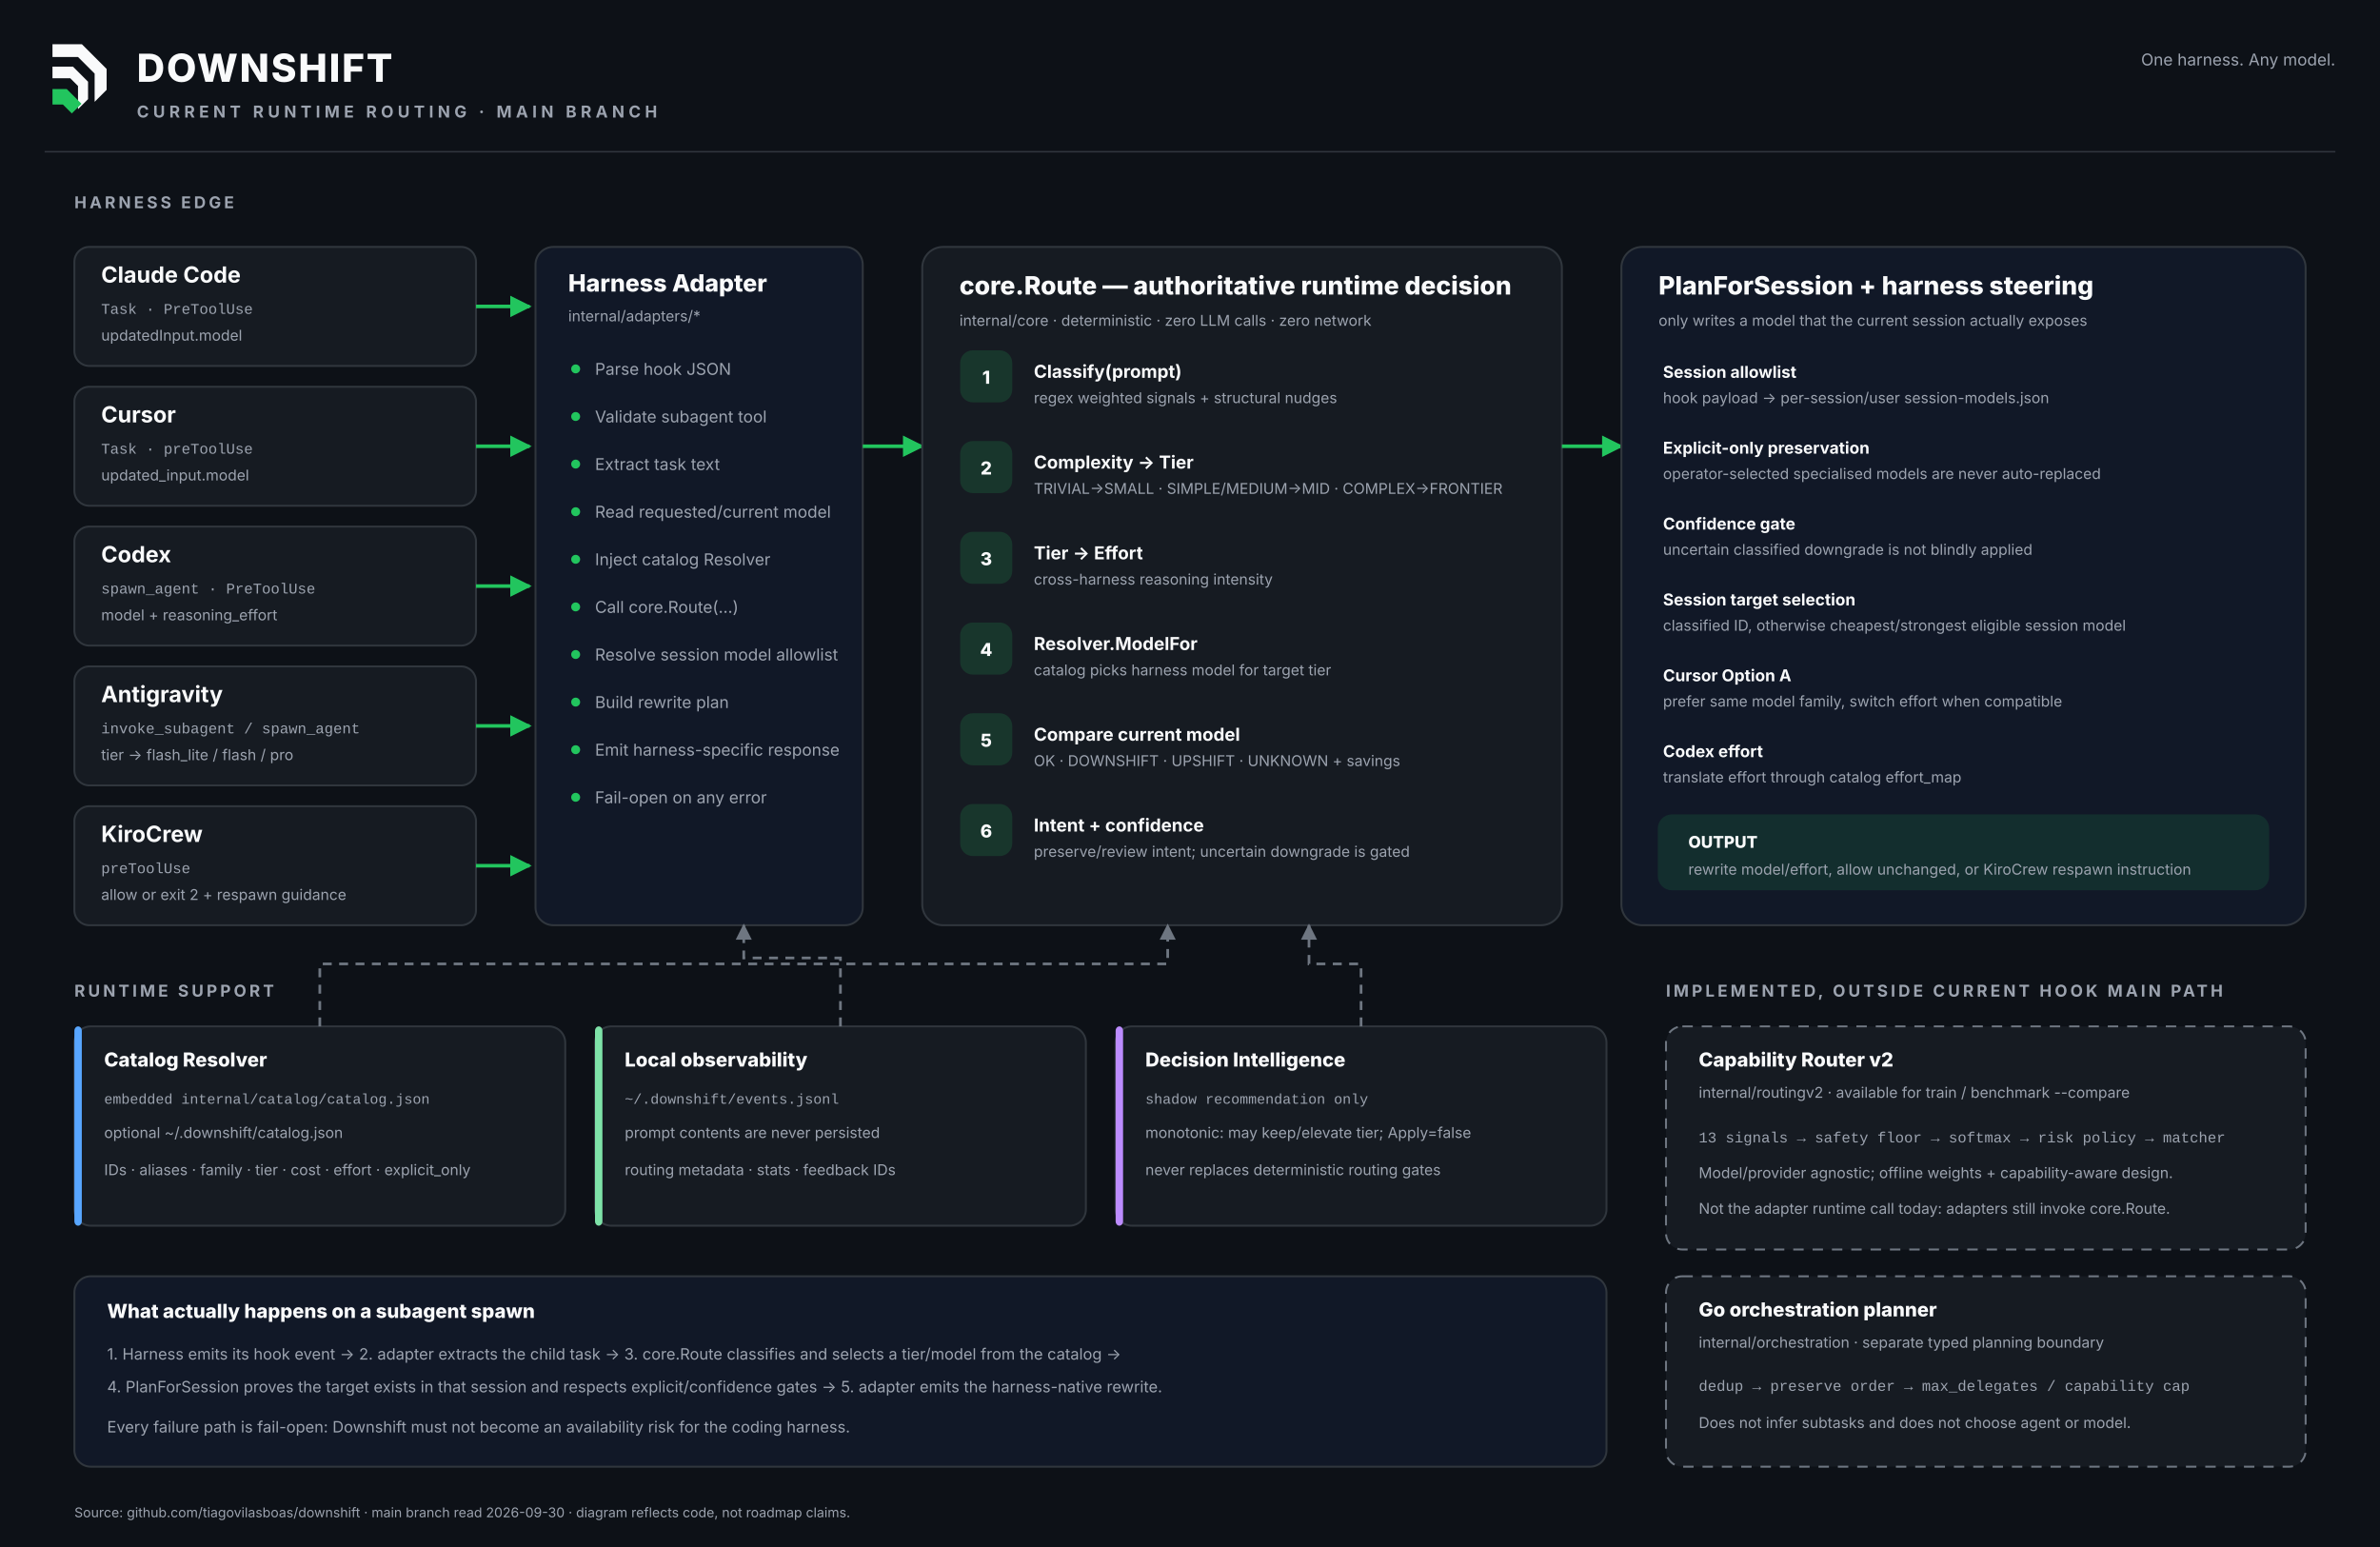
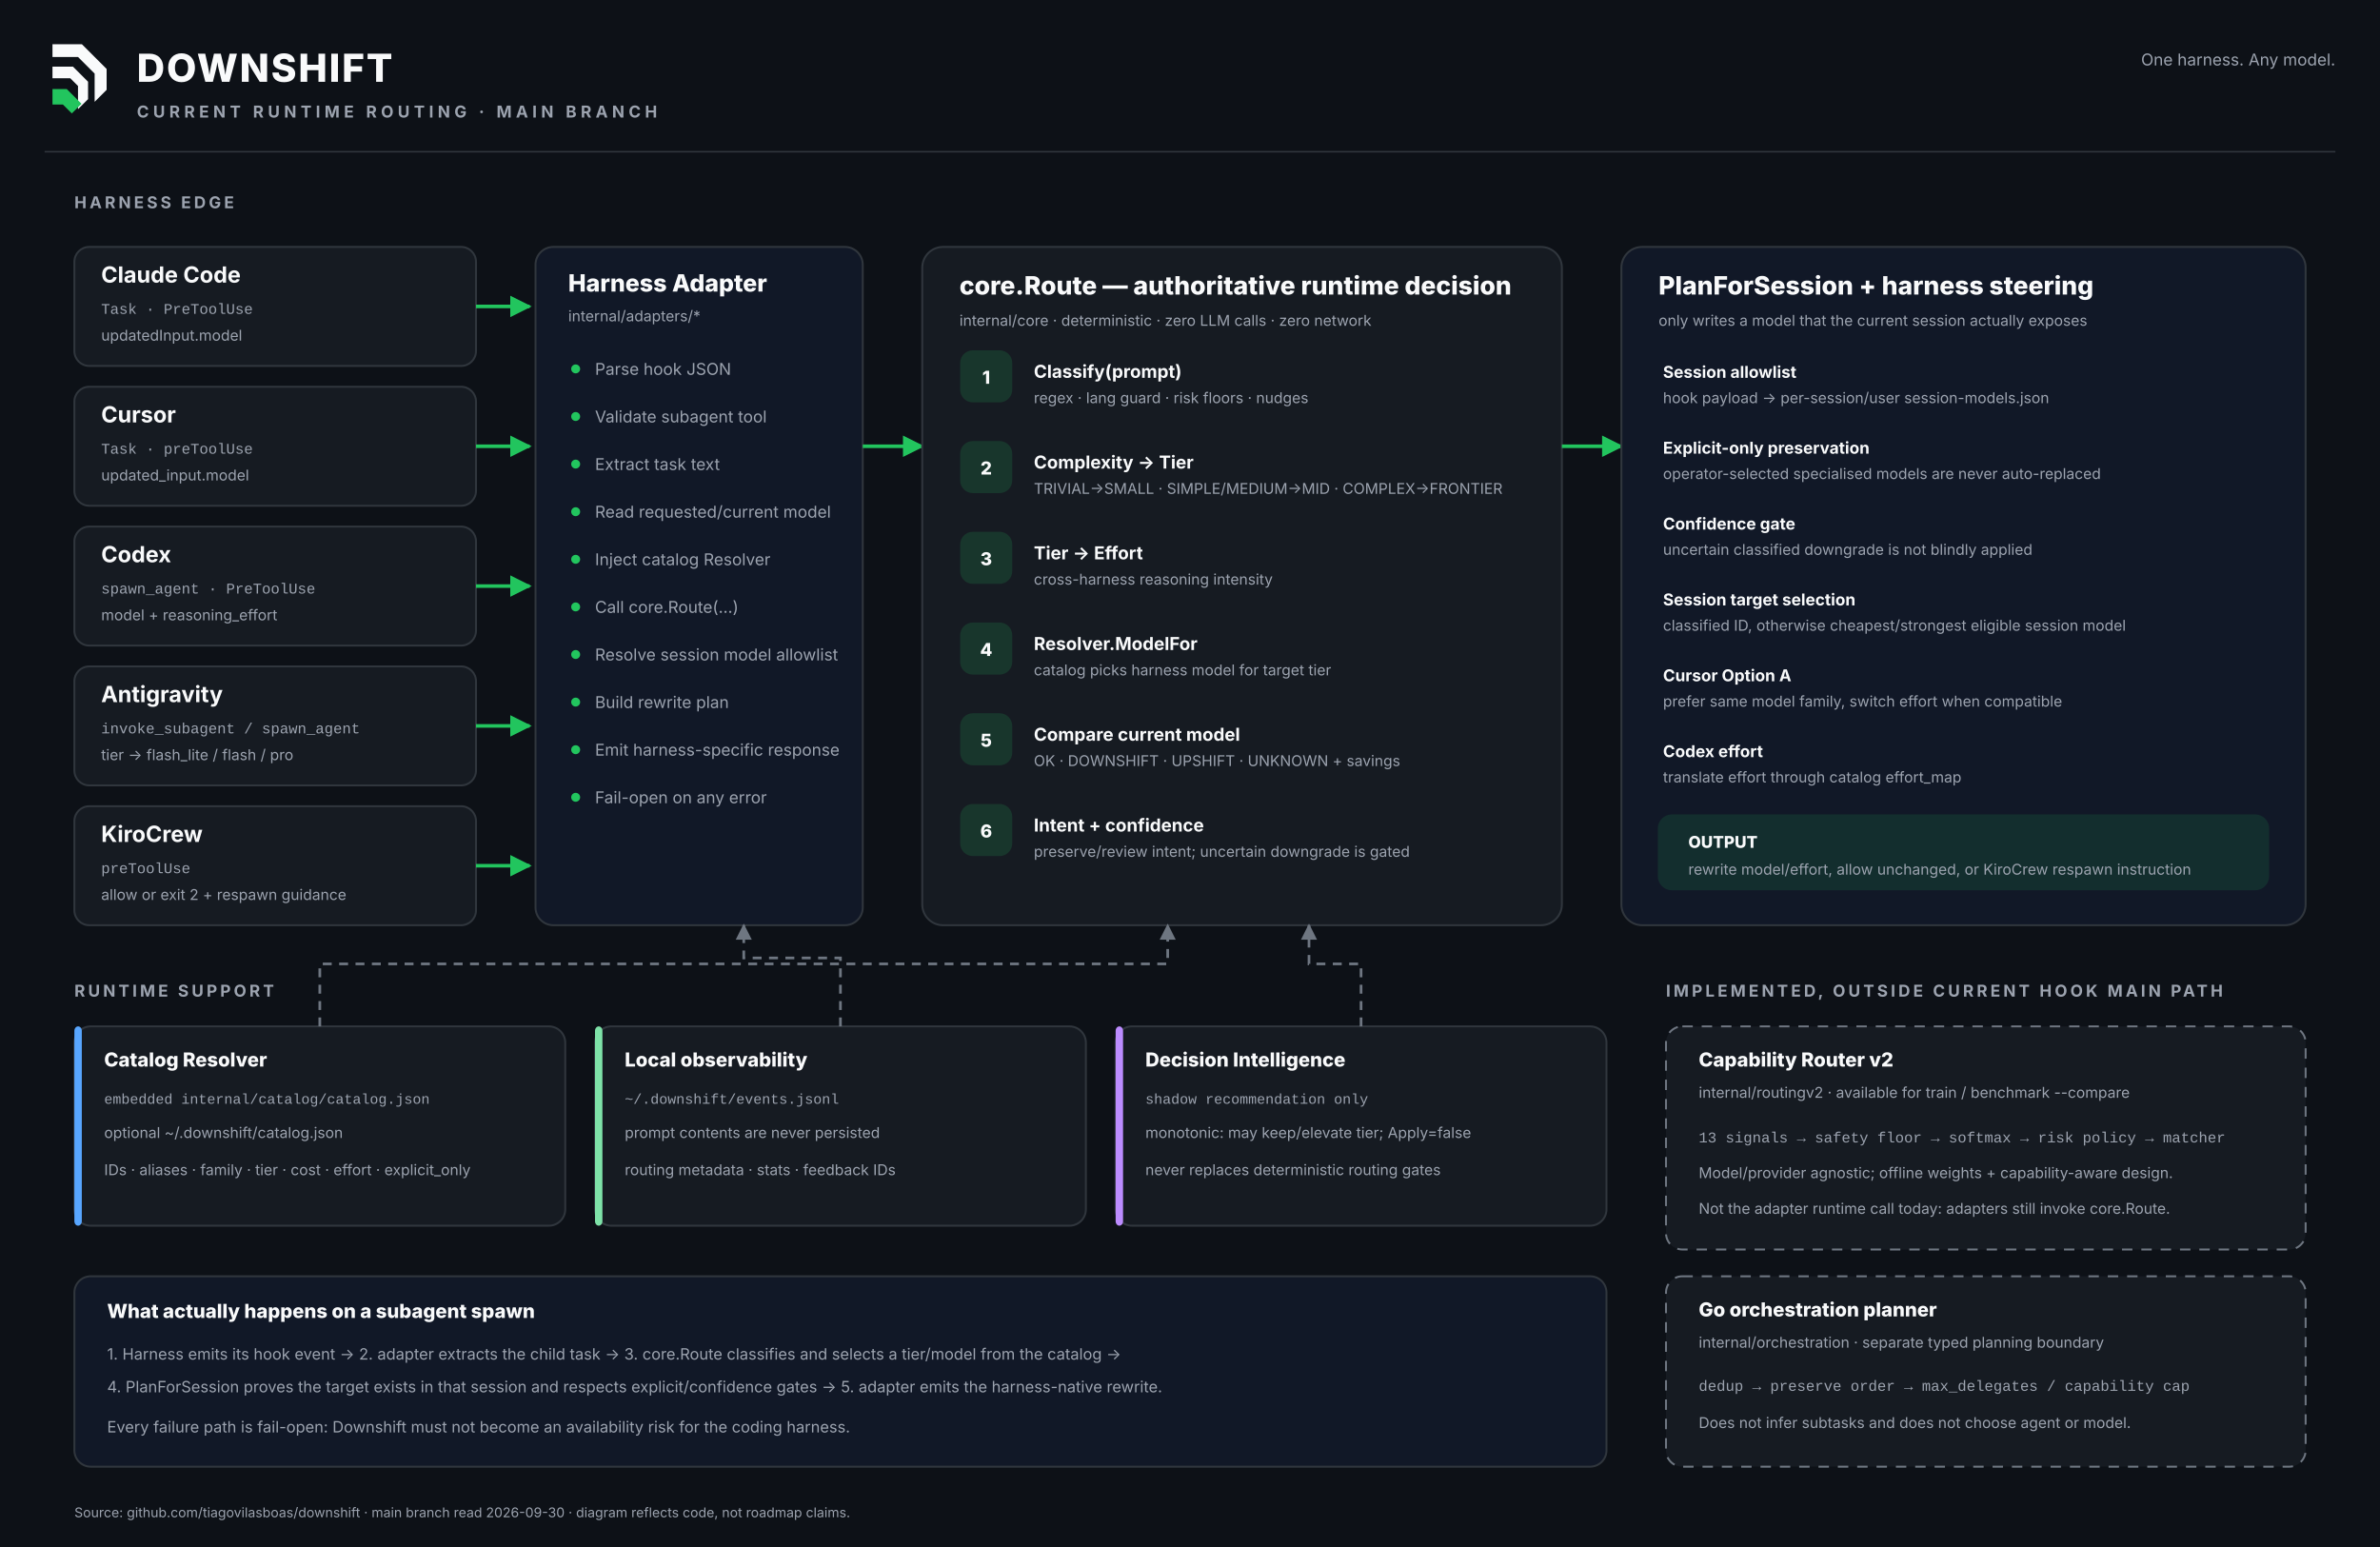
<svg xmlns="http://www.w3.org/2000/svg" width="1600" height="1040" viewBox="0 0 1600 1040" role="img" aria-labelledby="title desc">
  <defs>
    <marker id="arr" viewBox="0 0 10 10" refX="9" refY="5" markerWidth="6" markerHeight="6" orient="auto-start-reverse">
      <path d="M0 0 L10 5 L0 10 z" fill="#22C55E" />
    </marker>
    <marker id="arr-muted" viewBox="0 0 10 10" refX="9" refY="5" markerWidth="6" markerHeight="6" orient="auto-start-reverse">
      <path d="M0 0 L10 5 L0 10 z" fill="#6E7681" />
    </marker>
    <style>
    .t{font-family:Inter,ui-sans-serif,system-ui,-apple-system,'Segoe UI',sans-serif;fill:#F9FAFB}
    .m{font-family:Inter,ui-sans-serif,system-ui,-apple-system,'Segoe UI',sans-serif;fill:#9CA3AF}
    .mono{font-family:'SFMono-Regular',Consolas,'Liberation Mono',monospace;fill:#9CA3AF}
    .box{fill:#161B22;stroke:#30363D;stroke-width:1.3}
    .box2{fill:#111827;stroke:#30363D;stroke-width:1.3}
    .dash{fill:#161B22;stroke:#6E7681;stroke-width:1.3;stroke-dasharray:7 6}
    .arrow{fill:none;stroke:#22C55E;stroke-width:2.4;marker-end:url(#arr)}
    .arrowm{fill:none;stroke:#6E7681;stroke-width:1.8;stroke-dasharray:6 5;marker-end:url(#arr-muted)}
  </style>
  </defs>
  <g id="optional-background">
    <rect width="1600" height="1040" fill="#0D1117" />
  </g>
  <g transform="translate(28 24) scale(.26)">
    <path d="M28 22 H104 L168 86 V140 L137 171 V98 L94 55 H28 Z" fill="#F9FAFB" />
    <path d="M28 80 H81 L120 119 V164 L94 190 V130 L74 110 H28 Z" fill="#F9FAFB" />
    <path d="M28 138 H65 L103 176 L78 201 L55 178 H28 Z" fill="#22C55E" />
  </g>
  <text x="92" y="55" class="t" font-size="26" font-weight="800" letter-spacing="1.2">DOWNSHIFT</text>
  <text x="92" y="79" class="m" font-size="11" font-weight="700" letter-spacing="2.8">CURRENT RUNTIME ROUTING · MAIN BRANCH</text>
  <text x="1570" y="44" class="m" text-anchor="end" font-size="11">One harness. Any model.</text>
  <line x1="30" y1="102" x2="1570" y2="102" stroke="#30363D" />
  <text x="50" y="140" class="m" font-size="11" font-weight="700" letter-spacing="2">HARNESS EDGE</text>
  <rect x="50" y="166" width="270" height="80" rx="10" class="box" />
  <text x="68" y="190" class="t" font-size="15" font-weight="700">Claude Code</text>
  <text x="68" y="211" class="mono" font-size="10">Task · PreToolUse</text>
  <text x="68" y="229" class="m" font-size="10">updatedInput.model</text>
  <path d="M320 206 H356" class="arrow" />
  <rect x="50" y="260" width="270" height="80" rx="10" class="box" />
  <text x="68" y="284" class="t" font-size="15" font-weight="700">Cursor</text>
  <text x="68" y="305" class="mono" font-size="10">Task · preToolUse</text>
  <text x="68" y="323" class="m" font-size="10">updated_input.model</text>
  <path d="M320 300 H356" class="arrow" />
  <rect x="50" y="354" width="270" height="80" rx="10" class="box" />
  <text x="68" y="378" class="t" font-size="15" font-weight="700">Codex</text>
  <text x="68" y="399" class="mono" font-size="10">spawn_agent · PreToolUse</text>
  <text x="68" y="417" class="m" font-size="10">model + reasoning_effort</text>
  <path d="M320 394 H356" class="arrow" />
  <rect x="50" y="448" width="270" height="80" rx="10" class="box" />
  <text x="68" y="472" class="t" font-size="15" font-weight="700">Antigravity</text>
  <text x="68" y="493" class="mono" font-size="10">invoke_subagent / spawn_agent</text>
  <text x="68" y="511" class="m" font-size="10">tier → flash_lite / flash / pro</text>
  <path d="M320 488 H356" class="arrow" />
  <rect x="50" y="542" width="270" height="80" rx="10" class="box" />
  <text x="68" y="566" class="t" font-size="15" font-weight="700">KiroCrew</text>
  <text x="68" y="587" class="mono" font-size="10">preToolUse</text>
  <text x="68" y="605" class="m" font-size="10">allow or exit 2 + respawn guidance</text>
  <path d="M320 582 H356" class="arrow" />
  <rect x="360" y="166" width="220" height="456" rx="12" class="box2" />
  <text x="382" y="196" class="t" font-size="16" font-weight="800">Harness Adapter</text>
  <text x="382" y="216" class="m" font-size="10">internal/adapters/*</text>
  <circle cx="387" cy="248" r="3" fill="#22C55E" />
  <text x="400" y="252" class="m" font-size="11">Parse hook JSON</text>
  <circle cx="387" cy="280" r="3" fill="#22C55E" />
  <text x="400" y="284" class="m" font-size="11">Validate subagent tool</text>
  <circle cx="387" cy="312" r="3" fill="#22C55E" />
  <text x="400" y="316" class="m" font-size="11">Extract task text</text>
  <circle cx="387" cy="344" r="3" fill="#22C55E" />
  <text x="400" y="348" class="m" font-size="11">Read requested/current model</text>
  <circle cx="387" cy="376" r="3" fill="#22C55E" />
  <text x="400" y="380" class="m" font-size="11">Inject catalog Resolver</text>
  <circle cx="387" cy="408" r="3" fill="#22C55E" />
  <text x="400" y="412" class="m" font-size="11">Call core.Route(...)</text>
  <circle cx="387" cy="440" r="3" fill="#22C55E" />
  <text x="400" y="444" class="m" font-size="11">Resolve session model allowlist</text>
  <circle cx="387" cy="472" r="3" fill="#22C55E" />
  <text x="400" y="476" class="m" font-size="11">Build rewrite plan</text>
  <circle cx="387" cy="504" r="3" fill="#22C55E" />
  <text x="400" y="508" class="m" font-size="11">Emit harness-specific response</text>
  <circle cx="387" cy="536" r="3" fill="#22C55E" />
  <text x="400" y="540" class="m" font-size="11">Fail-open on any error</text>
  <path d="M580 300 H620" class="arrow" />
  <rect x="620" y="166" width="430" height="456" rx="14" class="box" stroke="#22C55E" stroke-width="1.6" />
  <text x="645" y="198" class="t" font-size="17" font-weight="800">core.Route — authoritative runtime decision</text>
  <text x="645" y="219" class="m" font-size="10">internal/core · deterministic · zero LLM calls · zero network</text>
  <rect x="646" y="236" width="34" height="34" rx="8" fill="#22C55E" opacity="0.16" stroke="#22C55E" />
  <text x="663" y="258" text-anchor="middle" class="t" font-size="12" font-weight="800">1</text>
  <text x="695" y="254" class="t" font-size="12" font-weight="700">Classify(prompt)</text>
-   <text x="695" y="271" class="m" font-size="10">regex weighted signals + structural nudges</text>
+   <text x="695" y="271" class="m" font-size="10">regex · lang guard · risk floors · nudges</text>
  <rect x="646" y="297" width="34" height="34" rx="8" fill="#22C55E" opacity="0.16" stroke="#22C55E" />
  <text x="663" y="319" text-anchor="middle" class="t" font-size="12" font-weight="800">2</text>
  <text x="695" y="315" class="t" font-size="12" font-weight="700">Complexity → Tier</text>
  <text x="695" y="332" class="m" font-size="10">TRIVIAL→SMALL · SIMPLE/MEDIUM→MID · COMPLEX→FRONTIER</text>
  <rect x="646" y="358" width="34" height="34" rx="8" fill="#22C55E" opacity="0.16" stroke="#22C55E" />
  <text x="663" y="380" text-anchor="middle" class="t" font-size="12" font-weight="800">3</text>
  <text x="695" y="376" class="t" font-size="12" font-weight="700">Tier → Effort</text>
  <text x="695" y="393" class="m" font-size="10">cross-harness reasoning intensity</text>
  <rect x="646" y="419" width="34" height="34" rx="8" fill="#22C55E" opacity="0.16" stroke="#22C55E" />
  <text x="663" y="441" text-anchor="middle" class="t" font-size="12" font-weight="800">4</text>
  <text x="695" y="437" class="t" font-size="12" font-weight="700">Resolver.ModelFor</text>
  <text x="695" y="454" class="m" font-size="10">catalog picks harness model for target tier</text>
  <rect x="646" y="480" width="34" height="34" rx="8" fill="#22C55E" opacity="0.16" stroke="#22C55E" />
  <text x="663" y="502" text-anchor="middle" class="t" font-size="12" font-weight="800">5</text>
  <text x="695" y="498" class="t" font-size="12" font-weight="700">Compare current model</text>
  <text x="695" y="515" class="m" font-size="10">OK · DOWNSHIFT · UPSHIFT · UNKNOWN + savings</text>
  <rect x="646" y="541" width="34" height="34" rx="8" fill="#22C55E" opacity="0.16" stroke="#22C55E" />
  <text x="663" y="563" text-anchor="middle" class="t" font-size="12" font-weight="800">6</text>
  <text x="695" y="559" class="t" font-size="12" font-weight="700">Intent + confidence</text>
  <text x="695" y="576" class="m" font-size="10">preserve/review intent; uncertain downgrade is gated</text>
  <path d="M1050 300 H1090" class="arrow" />
  <rect x="1090" y="166" width="460" height="456" rx="14" class="box2" />
  <text x="1115" y="198" class="t" font-size="17" font-weight="800">PlanForSession + harness steering</text>
  <text x="1115" y="219" class="m" font-size="10">only writes a model that the current session actually exposes</text>
  <text x="1118" y="254" class="t" font-size="11" font-weight="700">Session allowlist</text>
  <text x="1118" y="271" class="m" font-size="10">hook payload → per-session/user session-models.json</text>
  <text x="1118" y="305" class="t" font-size="11" font-weight="700">Explicit-only preservation</text>
  <text x="1118" y="322" class="m" font-size="10">operator-selected specialised models are never auto-replaced</text>
  <text x="1118" y="356" class="t" font-size="11" font-weight="700">Confidence gate</text>
  <text x="1118" y="373" class="m" font-size="10">uncertain classified downgrade is not blindly applied</text>
  <text x="1118" y="407" class="t" font-size="11" font-weight="700">Session target selection</text>
  <text x="1118" y="424" class="m" font-size="10">classified ID, otherwise cheapest/strongest eligible session model</text>
  <text x="1118" y="458" class="t" font-size="11" font-weight="700">Cursor Option A</text>
  <text x="1118" y="475" class="m" font-size="10">prefer same model family, switch effort when compatible</text>
  <text x="1118" y="509" class="t" font-size="11" font-weight="700">Codex effort</text>
  <text x="1118" y="526" class="m" font-size="10">translate effort through catalog effort_map</text>
  <rect x="1115" y="548" width="410" height="50" rx="9" fill="#22C55E" opacity="0.13" stroke="#22C55E" />
  <text x="1135" y="570" class="t" font-size="11" font-weight="800">OUTPUT</text>
  <text x="1135" y="588" class="m" font-size="10">rewrite model/effort, allow unchanged, or KiroCrew respawn instruction</text>
  <text x="50" y="670" class="m" font-size="11" font-weight="700" letter-spacing="2">RUNTIME SUPPORT</text>
  <rect x="50" y="690" width="330" height="134" rx="11" class="box" />
  <rect x="50" y="690" width="5" height="134" rx="3" fill="#58A6FF" />
  <text x="70" y="717" class="t" font-size="13" font-weight="800">Catalog Resolver</text>
  <text x="70" y="742" class="mono" font-size="9.6">embedded internal/catalog/catalog.json</text>
  <text x="70" y="765" class="m" font-size="10">optional ~/.downshift/catalog.json</text>
  <text x="70" y="790" class="m" font-size="10">IDs · aliases · family · tier · cost · effort · explicit_only</text>
  <rect x="400" y="690" width="330" height="134" rx="11" class="box" />
  <rect x="400" y="690" width="5" height="134" rx="3" fill="#7EE2A8" />
  <text x="420" y="717" class="t" font-size="13" font-weight="800">Local observability</text>
  <text x="420" y="742" class="mono" font-size="9.6">~/.downshift/events.jsonl</text>
  <text x="420" y="765" class="m" font-size="10">prompt contents are never persisted</text>
  <text x="420" y="790" class="m" font-size="10">routing metadata · stats · feedback IDs</text>
  <rect x="750" y="690" width="330" height="134" rx="11" class="box" />
  <rect x="750" y="690" width="5" height="134" rx="3" fill="#BC8CFF" />
  <text x="770" y="717" class="t" font-size="13" font-weight="800">Decision Intelligence</text>
  <text x="770" y="742" class="mono" font-size="9.6">shadow recommendation only</text>
  <text x="770" y="765" class="m" font-size="10">monotonic: may keep/elevate tier; Apply=false</text>
  <text x="770" y="790" class="m" font-size="10">never replaces deterministic routing gates</text>
  <path d="M215 690 V648 H785 V622" class="arrowm" />
  <path d="M565 690 V644 H500 V622" class="arrowm" />
  <path d="M915 690 V648 H880 V622" class="arrowm" />
  <text x="1120" y="670" class="m" font-size="11" font-weight="700" letter-spacing="2">IMPLEMENTED, OUTSIDE CURRENT HOOK MAIN PATH</text>
  <rect x="1120" y="690" width="430" height="150" rx="11" class="dash" />
  <text x="1142" y="717" class="t" font-size="13" font-weight="800">Capability Router v2</text>
  <text x="1142" y="738" class="m" font-size="10">internal/routingv2 · available for train / benchmark --compare</text>
  <text x="1142" y="768" class="mono" font-size="10">13 signals → safety floor → softmax → risk policy → matcher</text>
  <text x="1142" y="792" class="m" font-size="10">Model/provider agnostic; offline weights + capability-aware design.</text>
  <text x="1142" y="816" class="m" font-size="10">Not the adapter runtime call today: adapters still invoke core.Route.</text>
  <rect x="1120" y="858" width="430" height="128" rx="11" class="dash" />
  <text x="1142" y="885" class="t" font-size="13" font-weight="800">Go orchestration planner</text>
  <text x="1142" y="906" class="m" font-size="10">internal/orchestration · separate typed planning boundary</text>
  <text x="1142" y="935" class="mono" font-size="10">dedup → preserve order → max_delegates / capability cap</text>
  <text x="1142" y="960" class="m" font-size="10">Does not infer subtasks and does not choose agent or model.</text>
  <rect x="50" y="858" width="1030" height="128" rx="11" class="box2" />
  <text x="72" y="886" class="t" font-size="13" font-weight="800">What actually happens on a subagent spawn</text>
  <text x="72" y="914" class="m" font-size="10.5">1. Harness emits its hook event → 2. adapter extracts the child task → 3. core.Route classifies and selects a tier/model from the catalog →</text>
  <text x="72" y="936" class="m" font-size="10.5">4. PlanForSession proves the target exists in that session and respects explicit/confidence gates → 5. adapter emits the harness-native rewrite.</text>
  <text x="72" y="963" class="m" font-size="10.5">Every failure path is fail-open: Downshift must not become an availability risk for the coding harness.</text>
  <text x="50" y="1020" class="m" font-size="9">Source: github.com/tiagovilasboas/downshift · main branch read 2026-09-30 · diagram reflects code, not roadmap claims.</text>
</svg>
